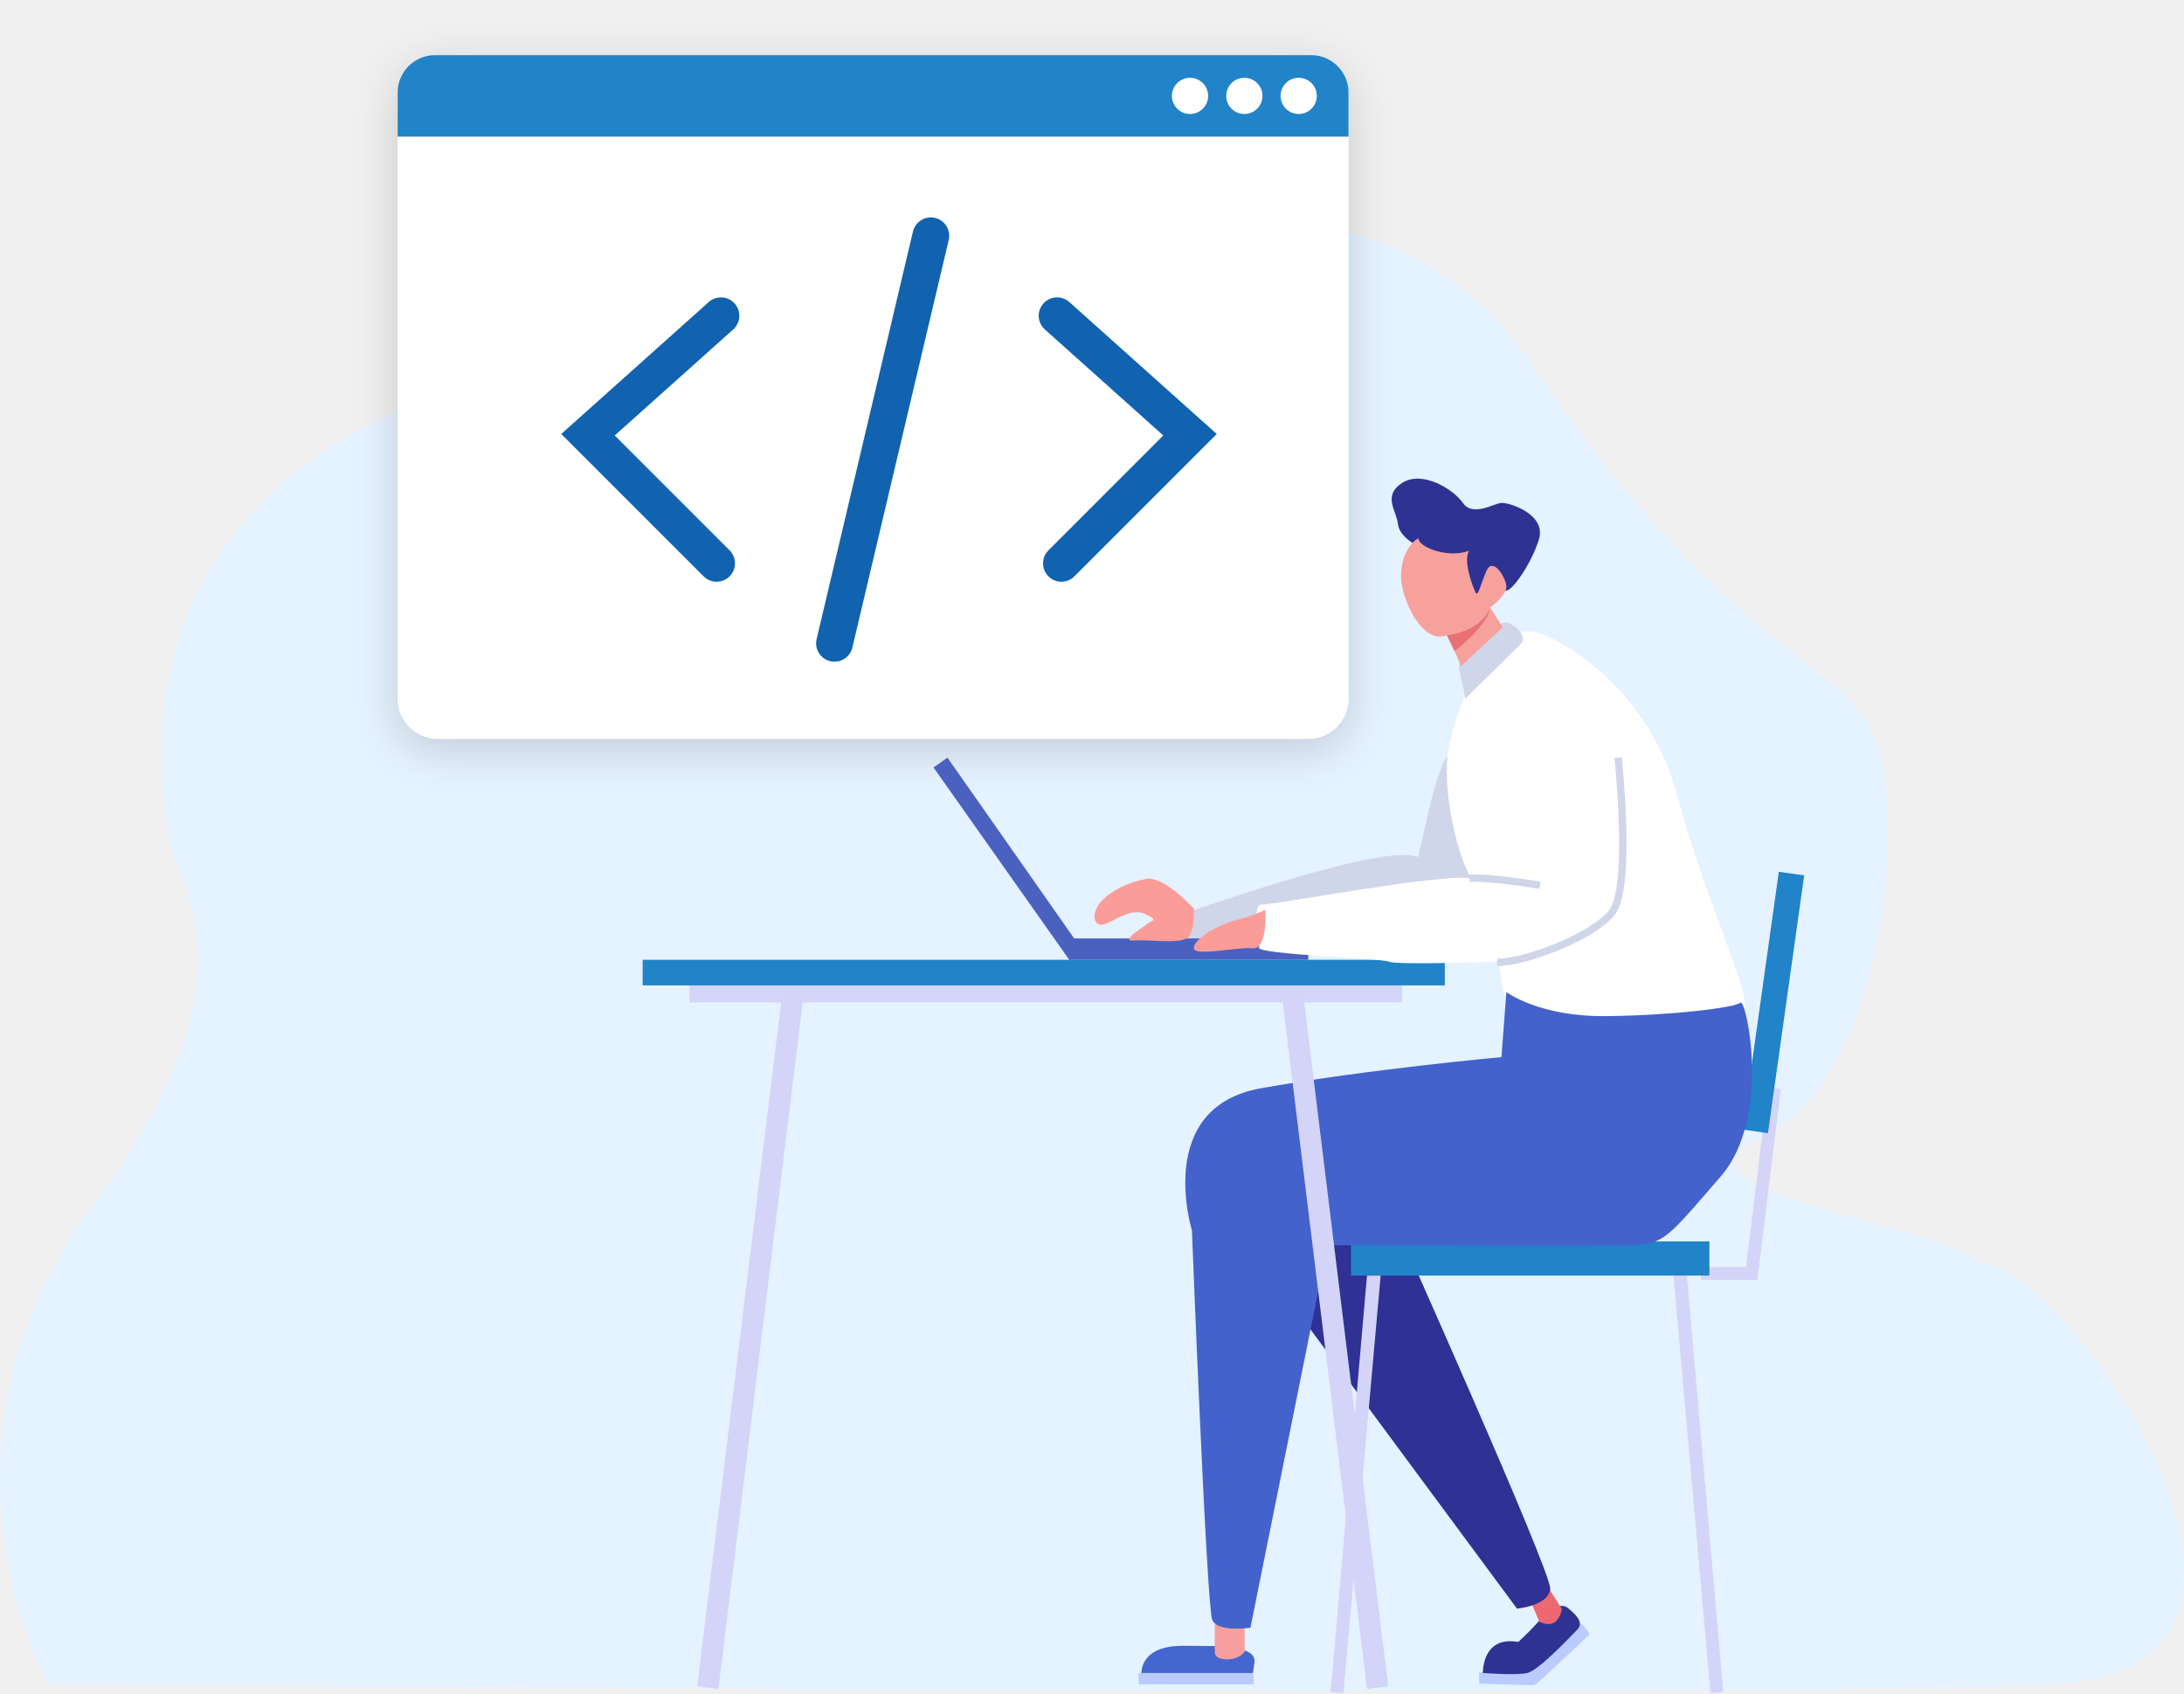
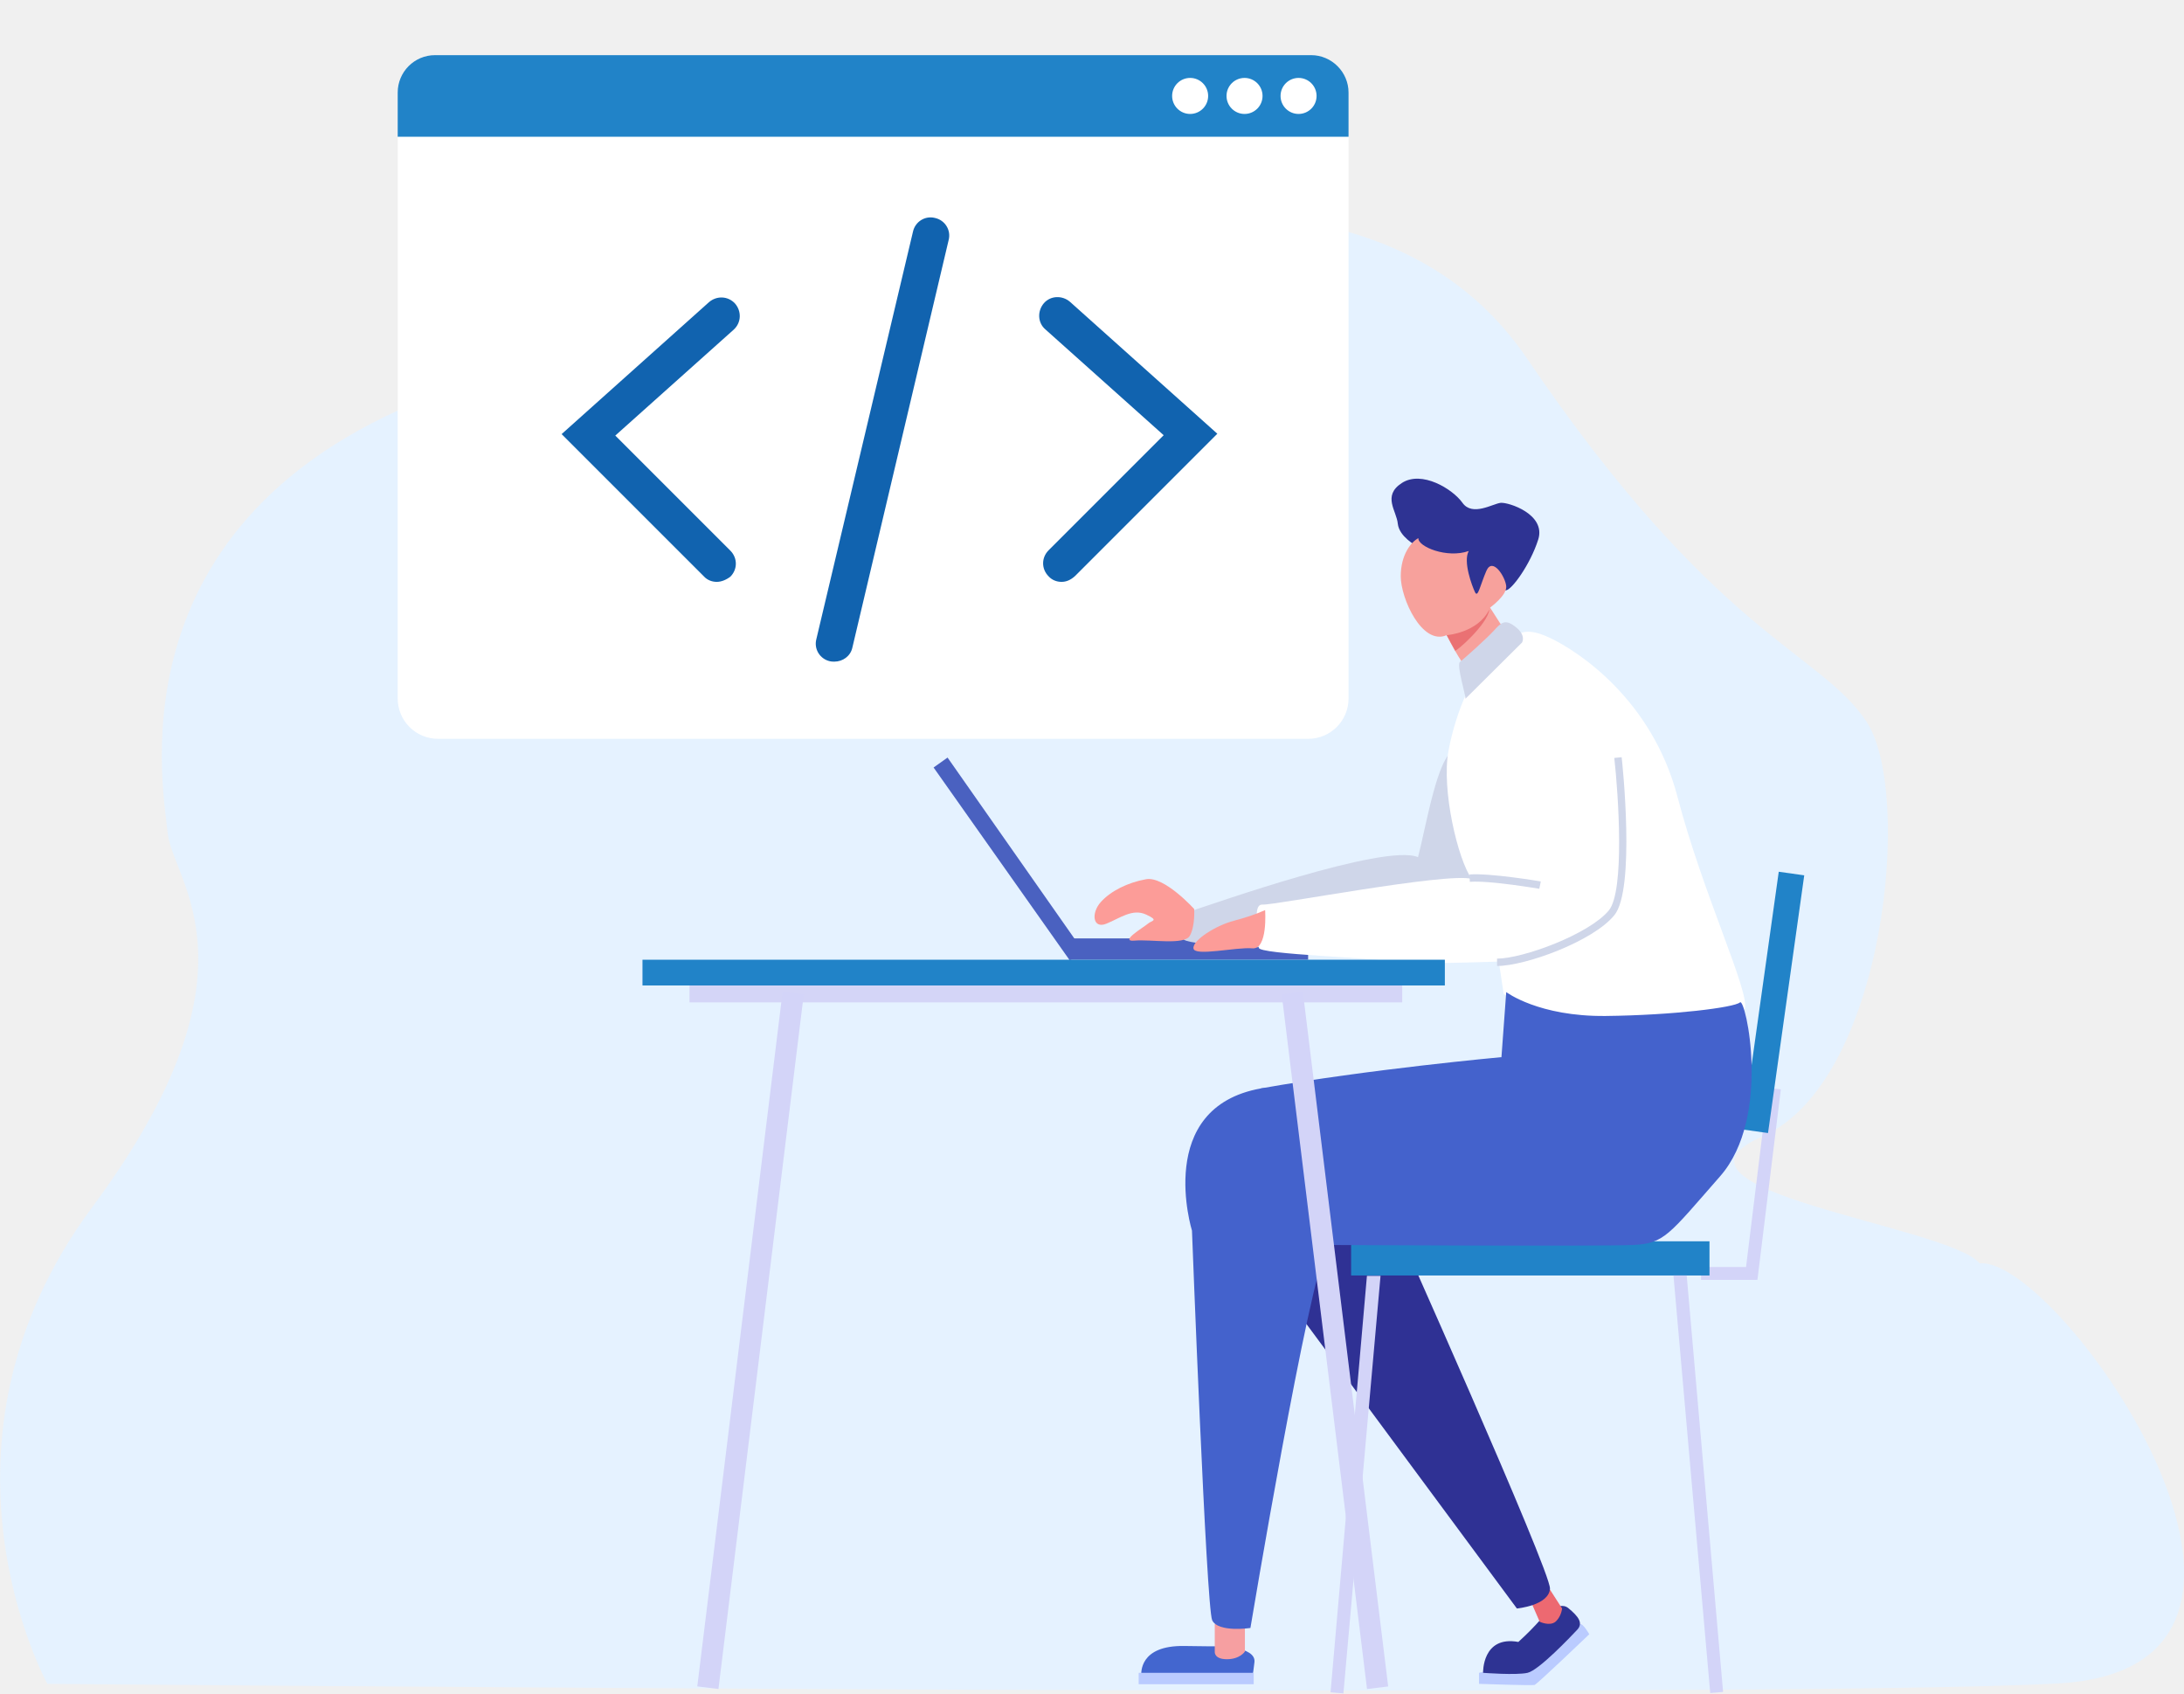
- <svg xmlns="http://www.w3.org/2000/svg" width="594.206" height="460.685" viewBox="0 0 594.206 460.685">
-   <defs>
-     <filter id="사각형_1640" x="90.185" y="0" width="294.706" height="222.022" filterUnits="userSpaceOnUse">
-       <feOffset dy="3" input="SourceAlpha" />
-       <feGaussianBlur stdDeviation="6" result="blur" />
-       <feFlood flood-opacity="0.161" />
-       <feComposite operator="in" in2="blur" />
-       <feComposite in="SourceGraphic" />
-     </filter>
-   </defs>
-   <g id="그룹_638" data-name="그룹 638" transform="translate(919.505 -5042.247)">
-     <path id="패스_1210" data-name="패스 1210" d="M-2084.118,6919.691s-35.9-64.943,12.181-129.7,21.8-88.476,20.516-101.939-16.669-91.681,84.629-123.1,234.011-81.423,285.3-5.77,79.5,79.5,92.322,98.733,5.129,98.092-28.21,112.838,50.649,24.363,58.984,34.621c21.8-1.923,100.016,110.009,21.157,114.309S-2084.118,6919.691-2084.118,6919.691Z" transform="translate(1177.492 -1419.357)" fill="#e5f2ff" />
-     <path id="패스_1203" data-name="패스 1203" d="M-1792.436,6622.947c2.116-7.886,5.386-28.277,10-29.046s12.7,42.126,12.7,42.126l-63.094,11.542s-23.853-.578-23.468-2.5.192-6.925,3.462-7.887S-1801.477,6619.1-1792.436,6622.947Z" transform="translate(1258.731 -1347.537)" fill="#cfd6e9" />
-     <g id="그룹_641" data-name="그룹 641" transform="translate(-811.32 5057.248)">
-       <g transform="matrix(1, 0, 0, 1, -108.18, -15)" filter="url(#사각형_1640)">
-         <rect id="사각형_1640-2" data-name="사각형 1640" width="258.706" height="186.022" rx="11" transform="translate(108.18 15)" fill="#fff" />
-       </g>
-       <path id="패스_1213" data-name="패스 1213" d="M10.182,0H248.524a10.182,10.182,0,0,1,10.182,10.182V22.175H0V10.182A10.182,10.182,0,0,1,10.182,0Z" fill="#2183c8" />
-       <circle id="타원_433" data-name="타원 433" cx="4.928" cy="4.928" r="4.928" transform="translate(210.661 6.159)" fill="#fff" />
-       <circle id="타원_434" data-name="타원 434" cx="4.928" cy="4.928" r="4.928" transform="translate(225.444 6.159)" fill="#fff" />
-       <circle id="타원_435" data-name="타원 435" cx="4.928" cy="4.928" r="4.928" transform="translate(240.227 6.159)" fill="#fff" />
-       <line id="선_86" data-name="선 86" x1="26.21" y2="110.871" transform="translate(118.86 49.145)" fill="none" stroke="#1163af" stroke-linecap="round" stroke-miterlimit="10" stroke-width="10" />
-       <path id="패스_1211" data-name="패스 1211" d="M56.8,16.777,20.624,49.147l34.99,34.99" transform="translate(31.17 54.124)" fill="none" stroke="#1163af" stroke-linecap="round" stroke-miterlimit="10" stroke-width="10" />
-       <path id="패스_1212" data-name="패스 1212" d="M53.156,16.777l36.171,32.37-34.99,34.99" transform="translate(126.262 54.124)" fill="none" stroke="#1163af" stroke-linecap="round" stroke-miterlimit="10" stroke-width="10" />
-     </g>
-     <line id="선_85" data-name="선 85" x2="242.631" transform="translate(-802.122 5114.718)" fill="none" />
-     <rect id="사각형_1629" data-name="사각형 1629" width="193.872" height="5.805" transform="translate(-731.886 5309.171)" fill="#d4d5f7" />
-     <rect id="사각형_1628" data-name="사각형 1628" width="218.251" height="6.965" transform="translate(-744.656 5303.367)" fill="#2183c8" />
-     <path id="패스_1193" data-name="패스 1193" d="M-1786.8,6812v2.974s14.351.482,15.09.335,14.945-13.762,14.945-13.762-1.687-2.982-2.575-2.835-2.025,2.151-2.025,2.151l-17,9.118Z" transform="translate(1269.717 -1314.668)" fill="#bacbff" />
-     <path id="패스_1192" data-name="패스 1192" d="M-1786.082,6812.658s-.3-10.209,9.618-8.434a76.615,76.615,0,0,0,6.363-6.512s4.439-5.03,7.25-2.663,4.143,4.143,2.367,5.918-10.358,10.95-13.465,11.69S-1786.082,6812.658-1786.082,6812.658Z" transform="translate(1270.03 -1315.269)" fill="#2e3393" />
-     <path id="패스_1191" data-name="패스 1191" d="M-1775.12,6793.206l2.663,6.215s2.664,1.332,4.291,0a5.517,5.517,0,0,0,1.776-3.551l-3.551-5.624Z" transform="translate(1271.794 -1315.94)" fill="#ed6971" />
-     <rect id="사각형_1630" data-name="사각형 1630" width="5.805" height="190.39" transform="translate(-706.616 5312.074) rotate(7)" fill="#d3d4f8" />
-     <path id="패스_1199" data-name="패스 1199" d="M-1829.6,6728.869l60.016,81.144s8.656-.771,9.041-5.386-43.473-102.529-43.473-102.529l-26.93,8.272Z" transform="translate(1262.811 -1330.124)" fill="#2f3194" />
-     <rect id="사각형_1632" data-name="사각형 1632" width="65.011" height="5.805" transform="translate(-628.565 5297.562)" fill="#4a61c0" />
-     <rect id="사각형_1638" data-name="사각형 1638" width="15.092" height="3.483" transform="translate(-456.75 5386.953)" fill="#d3d4f8" />
-     <path id="패스_1222" data-name="패스 1222" d="M0,0H4.644V65.3L.215,64.133Z" transform="matrix(0.819, -0.574, 0.574, 0.819, -665.526, 5251.038)" fill="#4a61c0" />
-     <rect id="사각형_1634" data-name="사각형 1634" width="97.517" height="9.287" transform="translate(-551.945 5379.987)" fill="#2183c8" />
-     <path id="패스_1223" data-name="패스 1223" d="M0,0,3.622.317V114.086H.139Z" transform="matrix(0.996, -0.087, 0.087, 0.996, -464.19, 5389.274)" fill="#d3d4f8" />
-     <path id="패스_1224" data-name="패스 1224" d="M.213,0H3.7V113.769l-3.7.323Z" transform="matrix(-0.996, -0.087, 0.087, -0.996, -553.795, 5502.932)" fill="#d3d4f8" />
-     <rect id="사각형_1639" data-name="사각형 1639" width="3.483" height="52.241" transform="translate(-438.462 5338.159) rotate(7)" fill="#d3d4f8" />
-     <rect id="사각형_1637" data-name="사각형 1637" width="6.965" height="70.816" transform="translate(-435.536 5279.428) rotate(8)" fill="#2183c8" />
-     <path id="패스_1188" data-name="패스 1188" d="M-1866.125,6811.9c0-.591-.74-8.286,11.69-8.137s8.73,0,8.73,0,10.95,0,10.358,4.439-.592,3.847-1.036,3.7S-1866.125,6811.9-1866.125,6811.9Z" transform="translate(1257.149 -1313.767)" fill="#4366cf" />
-     <path id="패스_1189" data-name="패스 1189" d="M-1866.763,6813.237v-3.107h31.282v3.107Z" transform="translate(1257.048 -1312.741)" fill="#bacbff" />
-     <path id="패스_1190" data-name="패스 1190" d="M-1848.918,6798.905v7.546s-.3,2.071,3.255,2.071,4.883-2.071,4.883-2.071v-9.323Z" transform="translate(1259.918 -1314.833)" fill="#f69fa1" />
-     <path id="패스_1194" data-name="패스 1194" d="M-1855.9,6803.755v3.374s1.953,1.009,1.886.807,0-4.181,0-4.181" transform="translate(1258.796 -1313.767)" fill="none" />
-     <path id="패스_1195" data-name="패스 1195" d="M-1853.113,6803.755l.27,4.316h1.953l-.4-4.316Z" transform="translate(1259.244 -1313.767)" fill="none" />
-     <path id="패스_1196" data-name="패스 1196" d="M-1775.12,6800.447l1.991,2.271.8-.718-2.152-2.47Z" transform="translate(1271.794 -1314.447)" fill="none" />
-     <path id="패스_1197" data-name="패스 1197" d="M-1777.044,6802.426l2.152,2.471s.917-.757.837-.877-2.112-2.67-2.112-2.67Z" transform="translate(1271.484 -1314.154)" fill="none" />
-     <path id="패스_1202" data-name="패스 1202" d="M-1780.583,6633.327c-3.655-5.122-8.271-24.167-6.348-34.938s6.925-22.121,12.5-26.738,7.118-7.694,15-4.039,27.892,16.927,34.817,43.28,19.813,53.284,18.274,57.708-47.513,7.118-48.859,6.732-16.735-10.772-16.735-10.772l-1.347-8.656s-27.892.962-29.816,0-35.971-1.923-35.394-3.847-2.309-11.926.962-11.734S-1787.508,6631.525-1780.583,6633.327Z" transform="translate(1261.497 -1352.024)" fill="#fff" />
-     <path id="패스_1198" data-name="패스 1198" d="M-1854.021,6715.391s-10.433-33.47,18.806-38.663,65.4-8.465,65.4-8.465l1.347-17.7s8.848,6.732,27.123,6.541,35.009-2.308,36.548-3.654,8.656,31.162-5.386,47.32-15.2,18.275-23.66,18.659-83.291,0-83.291,0L-1838.1,6823.5s-8.848,1.347-10.387-2.116S-1854.021,6715.391-1854.021,6715.391Z" transform="translate(1258.807 -1338.416)" fill="#4462cc" />
-     <path id="패스_1200" data-name="패스 1200" d="M-1875.623,6630.319c-2.693,3.029-2.167,7.4,1.488,5.865s7.117-4.231,10.772-2.5,1.52,1.632.547,2.5-8.049,5-3.625,4.616,13.465,1.348,15-1.346,1.154-7.31,1.154-7.31-8.079-9.042-13.08-8.079S-1872.93,6627.29-1875.623,6630.319Z" transform="translate(1255.599 -1342.692)" fill="#fc9c98" />
-     <path id="패스_1201" data-name="패스 1201" d="M-1834.386,6631.318s.769,10.805-3.462,10.421-15.774,2.308-15.966,0,6.348-6.348,10.964-7.5A54.451,54.451,0,0,0-1834.386,6631.318Z" transform="translate(1259.131 -1341.513)" fill="#fc9c98" />
-     <path id="패스_1204" data-name="패스 1204" d="M-1789.945,6584.68c.192-.577-2.5-9.232-1.539-10s7.117-6.154,9.233-8.464,3.078-3.271,5.963-.962,1.731,4.232,1.731,4.232Z" transform="translate(1269.127 -1352.357)" fill="#cfd6e9" />
-     <path id="패스_1207" data-name="패스 1207" d="M-1805.759,6542.538c-.35-3.5-4.29-7.618,1.138-11.12s13.834,1.576,16.548,5.429,8.318.174,10.419,0,12.433,3.064,10.244,9.981-7.267,13.833-8.756,13.833-9.106,6.041-11.032,3.678-13.484-15.936-13.484-15.936S-1805.409,6546.04-1805.759,6542.538Z" transform="translate(1266.589 -1357.777)" fill="#2e3393" />
-     <path id="패스_1205" data-name="패스 1205" d="M-1800.51,6544.342c-1.907.973-4.756,4.408-4.756,10.371s5.771,18.852,12.5,15.966c2.693,5.579,3.847,8.464,3.847,8.464l11.349-10.58-3.462-5.386s4.616-3.269,4.424-5.771-3.655-8.079-5.386-4.232-2.308,7.5-3.078,5.771-3.27-8.271-1.731-11.158C-1792.762,6549.9-1800.7,6546.65-1800.51,6544.342Z" transform="translate(1266.943 -1355.668)" fill="#f7a19c" />
-     <path id="패스_1206" data-name="패스 1206" d="M-1794.532,6567.9s8.507-.622,11.585-6.97c-.378,3.993-9.4,11.61-9.571,11.173S-1794.532,6567.9-1794.532,6567.9Z" transform="translate(1268.67 -1352.841)" fill="#ea7173" />
-     <path id="패스_1208" data-name="패스 1208" d="M-1749.837,6595.63s3.847,35.5-1.731,42.233-23.66,13.465-31.162,13.465" transform="translate(1270.569 -1347.256)" fill="none" stroke="#cfd6e9" stroke-width="2" />
-     <path id="패스_1209" data-name="패스 1209" d="M-1770.047,6625.82s-13.374-2.308-19.145-1.923" transform="translate(1269.529 -1342.714)" fill="none" stroke="#cfd6e9" stroke-width="2" />
-     <rect id="사각형_1631" data-name="사각형 1631" width="5.805" height="190.389" transform="translate(-541.809 5501.043) rotate(173)" fill="#d3d4f8" />
+ <svg xmlns="http://www.w3.org/2000/svg" version="1.1" id="Layer_1" x="0px" y="0px" viewBox="0 0 594.2 460.7" style="enable-background:new 0 0 594.2 460.7;" xml:space="preserve">
+   <style type="text/css">
+ 	.st0{fill:#E5F2FF;}
+ 	.st1{fill:#BACBFF;}
+ 	.st2{fill:#2E3393;}
+ 	.st3{fill:#ED6971;}
+ 	.st4{fill:#2F3194;}
+ 	.st5{fill:#4A61C0;}
+ 	.st6{fill:#D3D4F8;}
+ 	.st7{fill:#2183C8;}
+ 	.st8{fill:none;}
+ 	.st9{fill:#CFD6E9;}
+ 	.st10{fill:#FC9C98;}
+ 	.st11{fill:#FFFFFF;}
+ 	.st12{fill:#4462CC;}
+ 	.st13{fill:#4366CF;}
+ 	.st14{fill:#F69FA1;}
+ 	.st15{fill:#F7A19C;}
+ 	.st16{fill:#EA7173;}
+ 	.st17{fill:#D4D5F7;}
+ 	.st18{fill:#1163AF;}
+ </style>
+   <path id="bg" class="st0" d="M12.9,458.1c0,0-35.9-64.9,12.2-129.7s21.8-88.5,20.5-101.9s-16.7-91.7,84.6-123.1s234-81.4,285.3-5.8  s79.5,79.5,92.3,98.7s5.1,98.1-28.2,112.8s50.6,24.4,59,34.6c21.8-1.9,100,110,21.2,114.3S12.9,458.1,12.9,458.1z" />
+   <g id="innerfoot">
+     <path id="패스_1193" class="st1" d="M402.4,455.1v3c0,0,14.4,0.5,15.1,0.3s14.9-13.8,14.9-13.8s-1.7-3-2.6-2.8s-2,2.2-2,2.2   l-17,9.1L402.4,455.1z" />
+     <path id="패스_1192" class="st2" d="M403.5,455.1c0,0-0.3-10.2,9.6-8.4c2.2-2,4.4-4.2,6.4-6.5c0,0,4.4-5,7.2-2.7s4.1,4.1,2.4,5.9   s-10.4,11-13.5,11.7S403.5,455.1,403.5,455.1z" />
+     <path id="패스_1191" class="st3" d="M416.2,435l2.7,6.2c0,0,2.7,1.3,4.3,0c1-0.9,1.6-2.2,1.8-3.6l-3.6-5.6L416.2,435z" />
+     <path id="패스_1199" class="st4" d="M352.7,356.5l60,81.1c0,0,8.7-0.8,9-5.4s-43.5-102.5-43.5-102.5l-26.9,8.3L352.7,356.5z" />
+   </g>
+   <g id="pc">
+     <rect id="사각형_1632" x="290.9" y="255.3" class="st5" width="65" height="5.8" />
+     <path id="패스_1222" class="st5" d="M254,208.8l3.8-2.7l37.5,53.5l-4.3,1.6L254,208.8z" />
+   </g>
+   <g id="chair">
+     <rect id="사각형_1638" x="462.8" y="344.7" class="st6" width="15.1" height="3.5" />
+     <rect id="사각형_1634" x="367.6" y="337.7" class="st7" width="97.5" height="9.3" />
+     <path id="패스_1223" class="st6" d="M455.3,347l3.6,0l9.9,113.3l-3.5,0.3L455.3,347z" />
+     <path id="패스_1224" class="st6" d="M365.5,460.7l-3.5-0.3l9.9-113.3l3.7,0L365.5,460.7z" />
+     <rect id="사각형_1639" x="453.5" y="320.3" transform="matrix(0.1219 -0.9925 0.9925 0.1219 101.4915 758.8156)" class="st6" width="52.2" height="3.5" />
+     <rect id="사각형_1637" x="447.1" y="269.2" transform="matrix(0.1392 -0.9903 0.9903 0.1392 145.2651 712.5668)" class="st7" width="70.8" height="7" />
+   </g>
+   <path id="패스_1194" class="st8" d="M322.4,447.7v3.4c0,0,2,1,1.9,0.8s0-4.2,0-4.2" />
+   <path id="패스_1195" class="st8" d="M325.6,447.7l0.3,4.3h2l-0.4-4.3H325.6z" />
+   <path id="패스_1196" class="st8" d="M416.2,443.8l2,2.3l0.8-0.7l-2.2-2.5L416.2,443.8z" />
+   <path id="패스_1197" class="st8" d="M413.9,446l2.2,2.5c0,0,0.9-0.8,0.8-0.9s-2.1-2.7-2.1-2.7L413.9,446z" />
+   <g id="rhand">
+     <path id="패스_1203" class="st9" d="M385.8,233.2c2.1-7.9,5.4-28.3,10-29s12.7,42.1,12.7,42.1l-63.1,11.5c0,0-23.9-0.6-23.5-2.5   s0.2-6.9,3.5-7.9S376.8,229.3,385.8,233.2z" />
+     <path id="패스_1200" class="st10" d="M299.5,245.4c-2.7,3-2.2,7.4,1.5,5.9s7.1-4.2,10.8-2.5s1.5,1.6,0.5,2.5s-8,5-3.6,4.6   s13.5,1.3,15-1.3s1.2-7.3,1.2-7.3s-8.1-9-13.1-8.1S302.2,242.4,299.5,245.4z" />
+     <animateTransform additive="sum" attributeName="transform" type="rotate" begin="0s" dur="2s" keyTimes="0; 0.5; 1" calcMode="paced" values="8 430 200; 0 430 200; 8 430 200" repeatCount="indefinite" />
+   </g>
+   <path id="body" class="st11" d="M400.4,239.1c-3.7-5.1-8.3-24.2-6.3-34.9s6.9-22.1,12.5-26.7s7.1-7.7,15-4s27.9,16.9,34.8,43.3  s19.8,53.3,18.3,57.7s-47.5,7.1-48.9,6.7s-16.7-10.8-16.7-10.8l-1.3-8.7L400.4,239.1z" />
+   <path id="패스_1198_00000182493167075115389920000005718479736697599144_" class="st12" d="M341.3,321.8  c-4.8-11.7,1.8-25.7,1.8-25.7c29.2-5.2,65.4-8.5,65.4-8.5l1.3-17.7c0,0,8.8,6.7,27.1,6.5s35-2.3,36.5-3.7s8.7,31.2-5.4,47.3  s-15.2,18.3-23.7,18.7s-83.3,0-83.3,0S346.1,333.5,341.3,321.8z" />
+   <g id="foot">
+     <path id="패스_1188" class="st13" d="M310.5,455.9c0-0.6-0.7-8.3,11.7-8.1s8.7,0,8.7,0s10.9,0,10.4,4.4s-0.6,3.8-1,3.7   S310.5,455.9,310.5,455.9z" />
+     <path id="패스_1189" class="st1" d="M309.8,458.2v-3.1h31.3v3.1H309.8z" />
+     <path id="패스_1190" class="st14" d="M330.5,441.8v7.5c0,0-0.3,2.1,3.3,2.1s4.9-2.1,4.9-2.1V440L330.5,441.8z" />
+     <path id="패스_1198_00000093884625500072574900000007380841375484637338_" class="st12" d="M361.2,338.8   c-5.2,9.4-21,104.1-21,104.1s-8.8,1.3-10.4-2.1s-5.5-106-5.5-106s-10.4-33.5,18.8-38.7c0,0,16.9-1.9,17.9,6.3   C362,310.5,366.4,329.3,361.2,338.8z" />
+     <animateTransform additive="sum" attributeName="transform" type="rotate" begin="0s" dur="2.5s" keyTimes="0; 0.5; 1" calcMode="paced" values="0 340 300; 20 340 300; 0 340 300" repeatCount="indefinite" />
+   </g>
+   <g id="head">
+     <path id="패스_1207" class="st2" d="M380.3,142.5c-0.3-3.5-4.3-7.6,1.1-11.1s13.8,1.6,16.5,5.4s8.3,0.2,10.4,0s12.4,3.1,10.2,10   s-7.3,13.8-8.8,13.8s-9.1,6-11,3.7s-13.5-15.9-13.5-15.9S380.7,146,380.3,142.5z" />
+     <path id="패스_1205" class="st15" d="M385.9,146.4c-1.9,1-4.8,4.4-4.8,10.4s5.8,18.9,12.5,16c2.7,5.6,6.2,10.3,6.2,10.3   s3.1,0.8,7.5-3.4c4.4-4.2,3.1-6.6,3.1-6.6l-5-7.8c0,0,4.6-3.3,4.4-5.8s-3.7-8.1-5.4-4.2s-2.3,7.5-3.1,5.8s-3.3-8.3-1.7-11.2   C393.7,152,385.7,148.7,385.9,146.4z" />
+     <path id="패스_1206" class="st16" d="M393.6,172.8c0,0,8.5-0.6,11.6-7c-0.4,4-9.1,11.6-9.3,11.2L393.6,172.8z" />
+     <path id="패스_1204" class="st9" d="M398.7,190.1c0.2-0.6-2.5-9.2-1.5-10s7.1-6.2,9.2-8.5s3.1-3.3,6-1s1.7,4.2,1.7,4.2   L398.7,190.1z" />
+     <animateTransform additive="sum" attributeName="transform" type="rotate" begin="0s" dur="2s" keyTimes="0; 0.5; 1" calcMode="paced" values="0 420 180; -15 420 180; 0 420 180" repeatCount="indefinite" />
+   </g>
+   <g id="lhand">
+     <path id="패스_1202_00000124843253003758243100000007885004806349764276_" class="st11" d="M404,217.1   c4.3-11.2,35.2-10.8,35.2-10.8s-1.3-3.9,0.7,7.3c1.9,11.2,1.7,29.2-0.6,35.4s-31.6,12.6-31.6,12.6s-27.9,1-29.8,0s-36-1.9-35.4-3.8   s-2.3-11.9,1-11.7s50-8.8,56.9-7C400.4,239.1,399.7,228.2,404,217.1z" />
+     <path id="패스_1201" class="st10" d="M344.2,247.6c0,0,0.8,10.8-3.5,10.4s-15.8,2.3-16,0s6.3-6.3,11-7.5   C338.7,249.7,341.5,248.8,344.2,247.6z" />
+     <path class="st9" d="M407.3,262.8v-2c7,0,25-6.6,30.4-13.1c4.4-5.3,2.6-31.7,1.5-41.5l2-0.2c0.2,1.5,3.8,36-2,43   C433.4,256.1,415,262.8,407.3,262.8z" />
+     <path class="st9" d="M418.8,241.8c-0.1,0-13.3-2.3-18.9-1.9l-0.1-2c5.8-0.4,18.8,1.8,19.4,1.9L418.8,241.8z" />
+     <animateTransform additive="sum" attributeName="transform" type="rotate" begin="0s" dur="2s" keyTimes="0; 0.5; 1" calcMode="paced" values="0 430 200; 10 430 200; 0 430 200" repeatCount="indefinite" />
+   </g>
+   <g id="desk">
+     <rect id="사각형_1629" x="187.6" y="266.9" class="st17" width="193.9" height="5.8" />
+     <rect id="사각형_1628" x="174.8" y="261.1" class="st7" width="218.3" height="7" />
+     <rect id="사각형_1630" x="109" y="361.8" transform="matrix(0.1219 -0.9925 0.9925 0.1219 -182.6615 522.8713)" class="st6" width="190.4" height="5.8" />
+     <rect id="사각형_1631" x="360.3" y="269.5" transform="matrix(0.9925 -0.1219 0.1219 0.9925 -41.7341 46.9828)" class="st6" width="5.8" height="190.4" />
+   </g>
+   <g id="web">
+     <path id="사각형_1640-2" class="st11" d="M119.2,15h236.7c6.1,0,11,4.9,11,11v164c0,6.1-4.9,11-11,11H119.2c-6.1,0-11-4.9-11-11   V26C108.2,19.9,113.1,15,119.2,15z" />
+     <path id="패스_1213" class="st7" d="M118.4,15h238.3c5.6,0,10.2,4.6,10.2,10.2v12H108.2v-12C108.2,19.6,112.7,15,118.4,15   C118.4,15,118.4,15,118.4,15z" />
+     <circle id="타원_433" class="st11" cx="323.8" cy="26.1" r="4.9" />
+     <circle id="타원_434" class="st11" cx="338.6" cy="26.1" r="4.9" />
+     <circle id="타원_435" class="st11" cx="353.3" cy="26.1" r="4.9" />
+     <path class="st18" d="M227,180c-0.4,0-0.8,0-1.2-0.1c-2.7-0.6-4.4-3.3-3.7-6L248.4,63c0.6-2.7,3.3-4.4,6-3.7c2.7,0.6,4.4,3.3,3.7,6   l-26.2,110.9C231.4,178.5,229.3,180,227,180z">
+       <animate accumulate="none" additive="replace" attributeName="opacity" calcMode="linear" dur="2s" fill="remove" keyTimes="0; 0.25; 0.5; 0.75; 1" repeatCount="indefinite" restart="always" values="1;1;0;1;1">
+ 		</animate>
+     </path>
+     <path class="st18" d="M195,158.3c-1.3,0-2.6-0.5-3.5-1.5l-38.7-38.7l40.1-35.9c2.1-1.8,5.2-1.7,7.1,0.4c1.8,2.1,1.7,5.2-0.4,7.1   l-32.2,28.8l31.3,31.3c2,2,2,5.1,0,7.1C197.5,157.8,196.2,158.3,195,158.3z">
+       <animate accumulate="none" additive="replace" attributeName="opacity" calcMode="linear" dur="2s" fill="remove" keyTimes="0; 0.25; 0.5; 0.75; 1" repeatCount="indefinite" restart="always" values="1;0;1;1;1">
+ 				</animate>
+     </path>
+     <path class="st18" d="M288.8,158.3c-1.3,0-2.6-0.5-3.5-1.5c-2-2-2-5.1,0-7.1l31.3-31.3l-32.2-28.8c-2.1-1.8-2.2-5-0.4-7.1   c1.8-2.1,5-2.2,7.1-0.4l40.1,35.9l-38.7,38.7C291.3,157.8,290.1,158.3,288.8,158.3z">
+       <animate accumulate="none" additive="replace" attributeName="opacity" calcMode="linear" dur="2s" fill="remove" keyTimes="0; 0.25; 0.5; 0.75; 1" repeatCount="indefinite" restart="always" values="0;1;1;1;0">
+ 				</animate>
+     </path>
  </g>
</svg>
